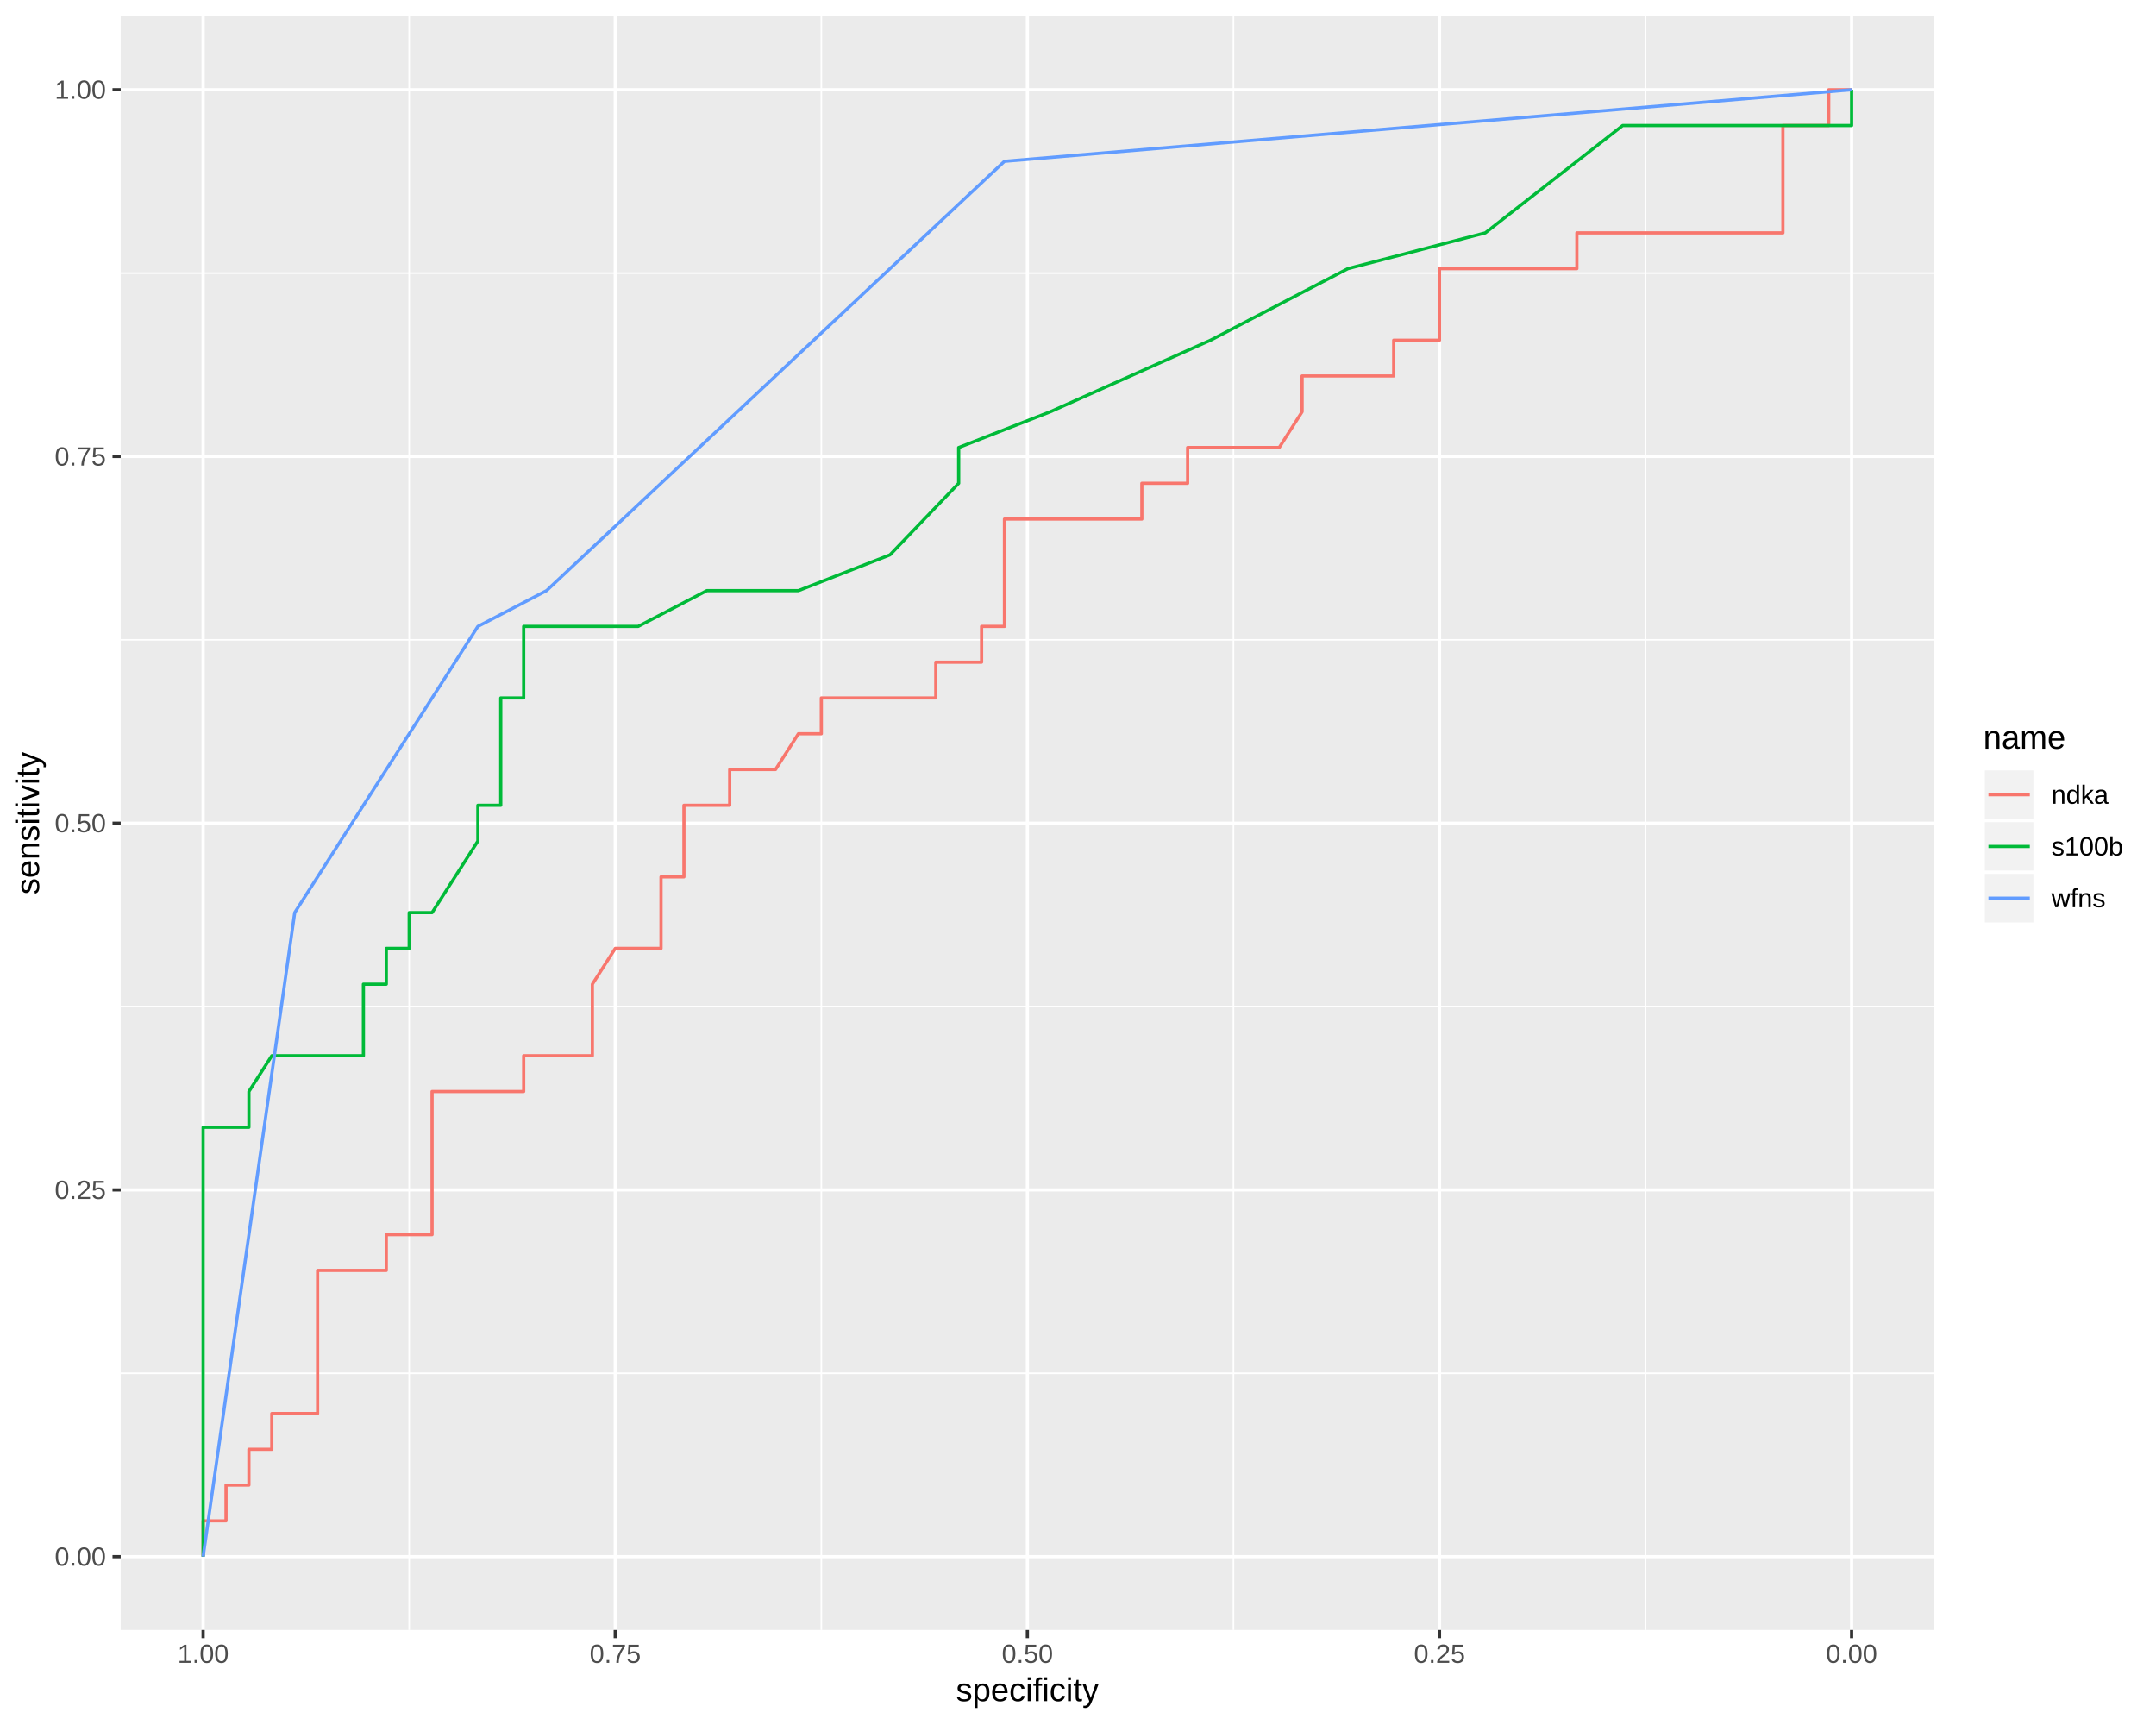
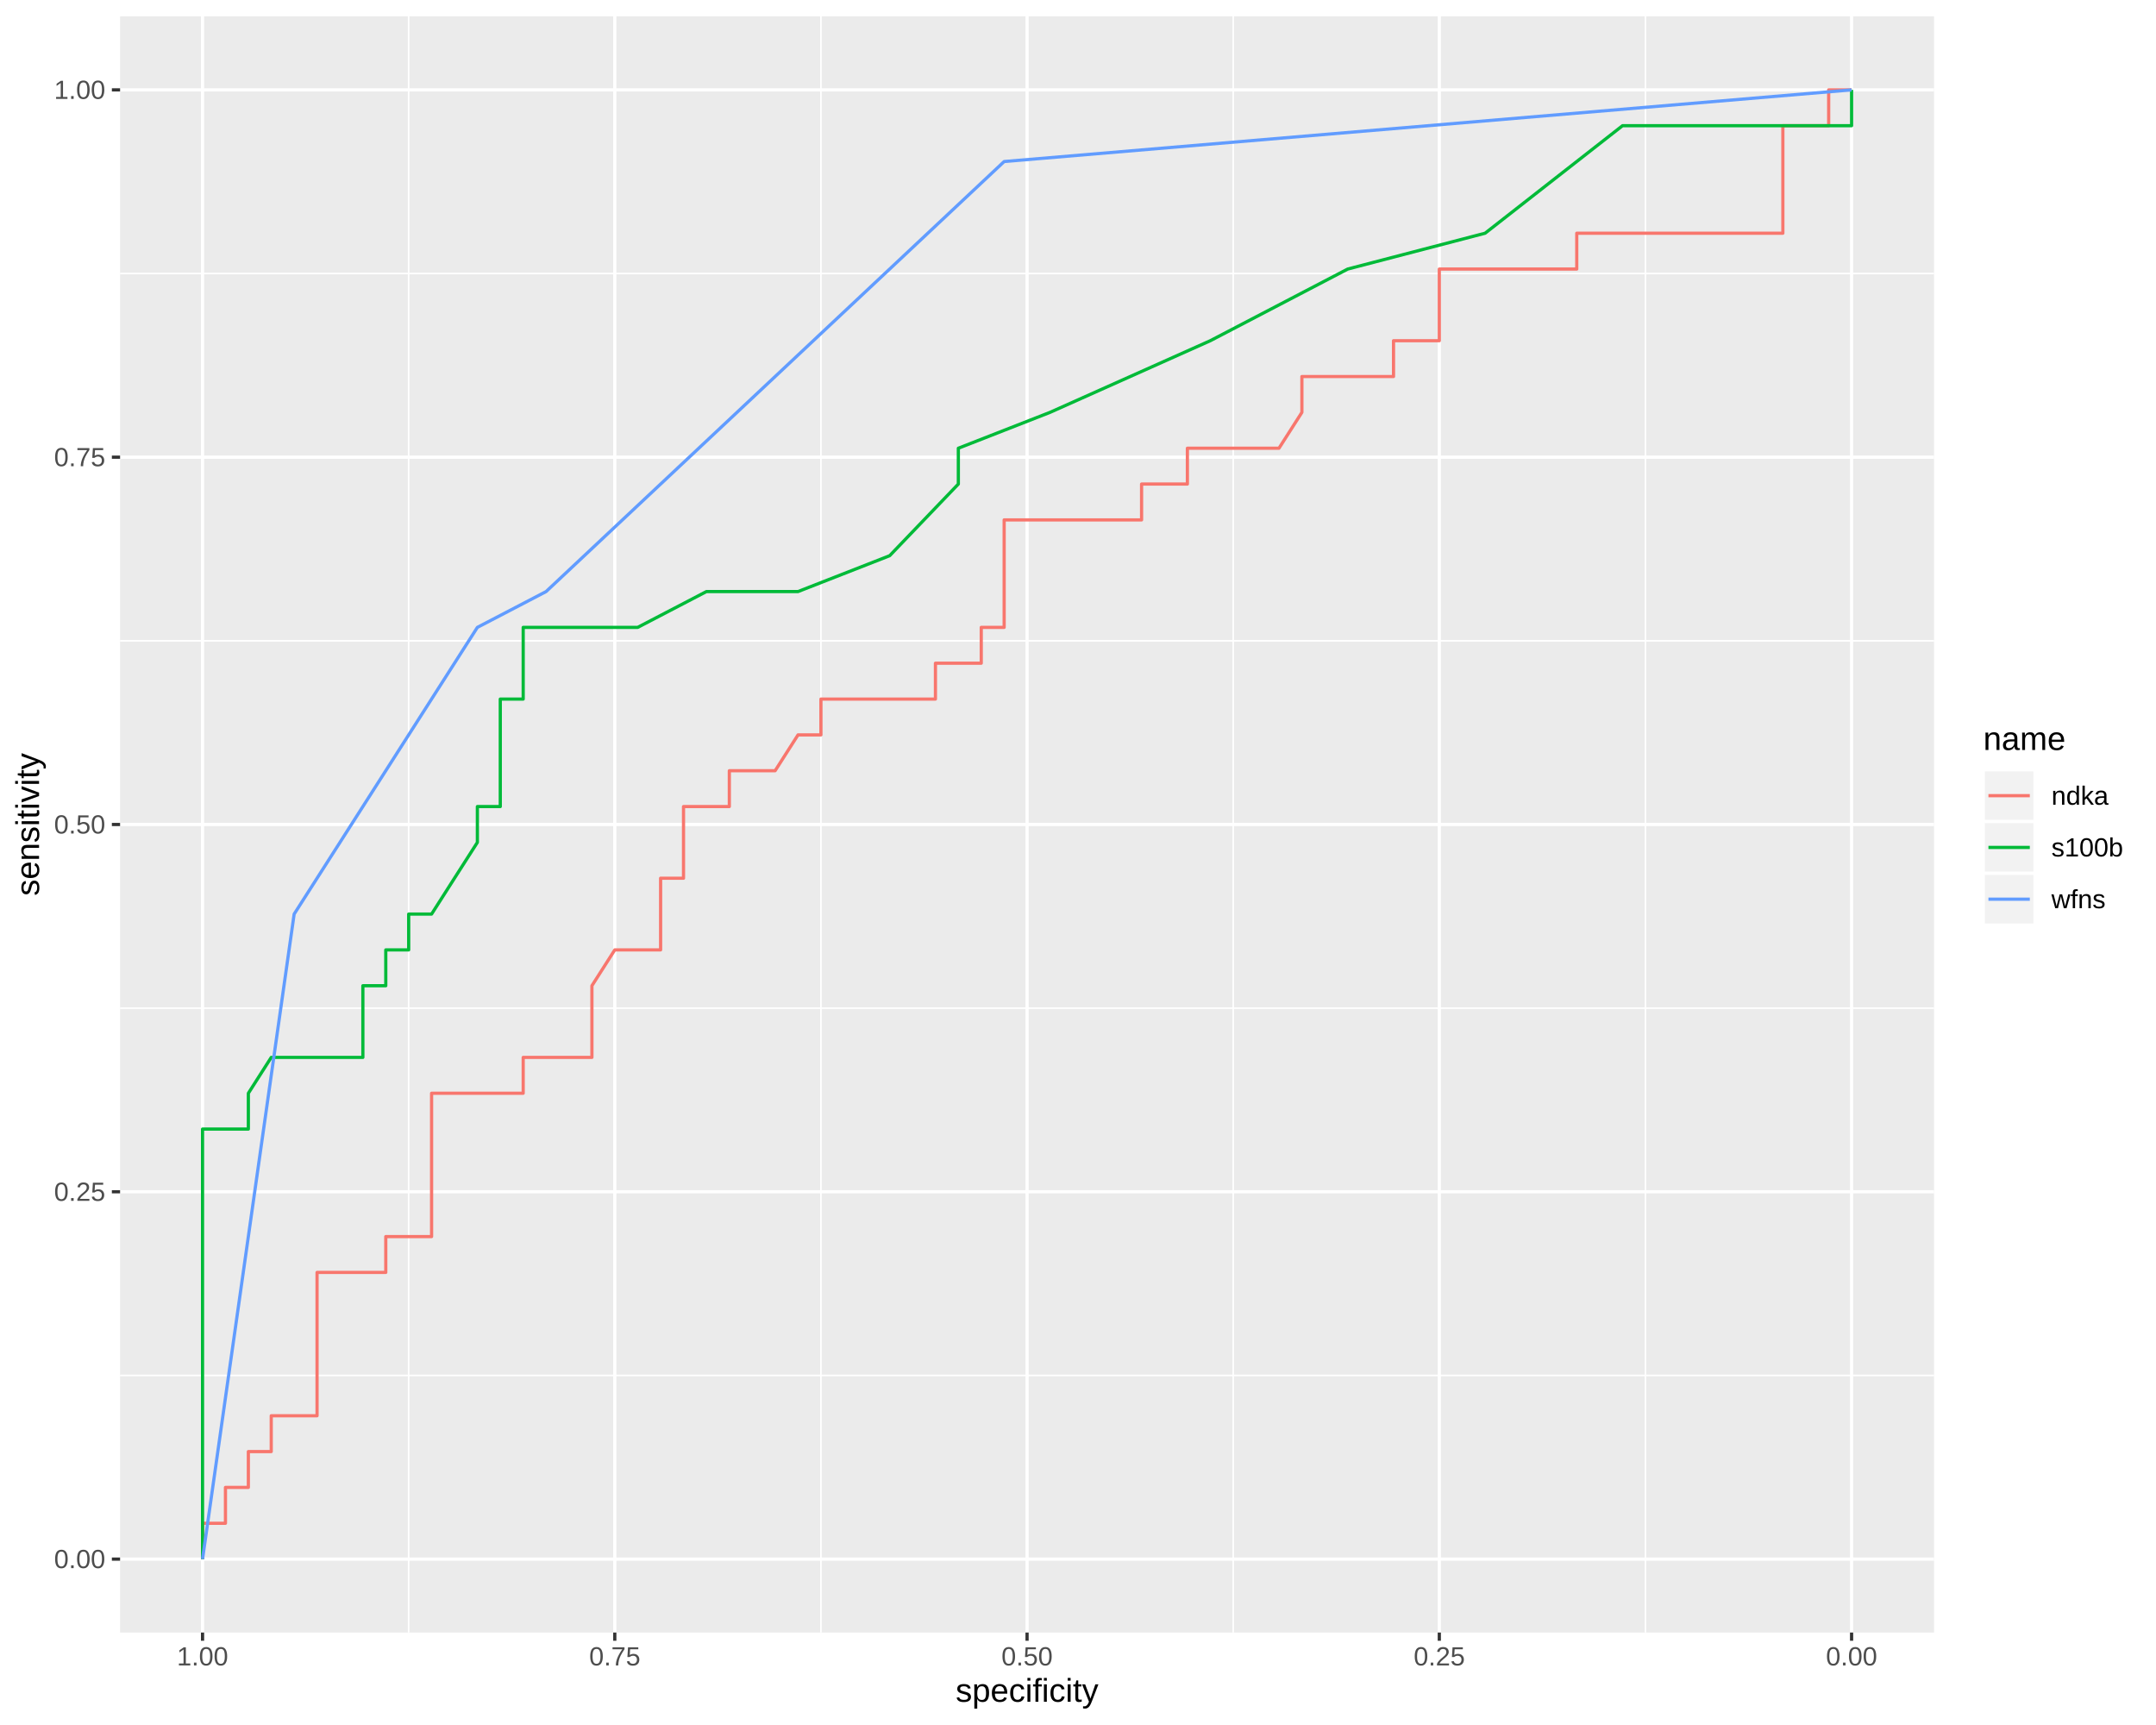
<svg xmlns="http://www.w3.org/2000/svg" viewBox="0 0 720.00 576.00">
  <defs>
    <style type="text/css">
    line, polyline, polygon, path, rect, circle {
      fill: none;
      stroke: #000000;
      stroke-linecap: round;
      stroke-linejoin: round;
      stroke-miterlimit: 10.00;
    }
  </style>
  </defs>
  <rect width="100%" height="100%" style="stroke: none; fill: #FFFFFF;" />
  <rect x="0.00" y="0.00" width="720.00" height="576.00" style="stroke-width: 1.07; stroke: #FFFFFF; fill: #FFFFFF;" />
  <defs>
-     <clipPath id="cpNDAuMzF8NjQ1Ljg3fDU0NC4yN3w1LjQ4">
-       <rect x="40.31" y="5.48" width="605.57" height="538.79" />
+     <clipPath id="cpNDAuMTB8NjQ1Ljg3fDU0NS4xM3w1LjQ4">
+       <rect x="40.10" y="5.48" width="605.77" height="539.65" />
    </clipPath>
  </defs>
-   <rect x="40.31" y="5.48" width="605.57" height="538.79" style="stroke-width: 1.07; stroke: none; fill: #EBEBEB;" clip-path="url(#cpNDAuMzF8NjQ1Ljg3fDU0NC4yN3w1LjQ4)" />
-   <polyline points="40.31,458.55 645.87,458.55 " style="stroke-width: 0.53; stroke: #FFFFFF; stroke-linecap: butt;" clip-path="url(#cpNDAuMzF8NjQ1Ljg3fDU0NC4yN3w1LjQ4)" />
-   <polyline points="40.31,336.10 645.87,336.10 " style="stroke-width: 0.53; stroke: #FFFFFF; stroke-linecap: butt;" clip-path="url(#cpNDAuMzF8NjQ1Ljg3fDU0NC4yN3w1LjQ4)" />
-   <polyline points="40.31,213.65 645.87,213.65 " style="stroke-width: 0.53; stroke: #FFFFFF; stroke-linecap: butt;" clip-path="url(#cpNDAuMzF8NjQ1Ljg3fDU0NC4yN3w1LjQ4)" />
-   <polyline points="40.31,91.20 645.87,91.20 " style="stroke-width: 0.53; stroke: #FFFFFF; stroke-linecap: butt;" clip-path="url(#cpNDAuMzF8NjQ1Ljg3fDU0NC4yN3w1LjQ4)" />
-   <polyline points="549.53,544.27 549.53,5.48 " style="stroke-width: 0.53; stroke: #FFFFFF; stroke-linecap: butt;" clip-path="url(#cpNDAuMzF8NjQ1Ljg3fDU0NC4yN3w1LjQ4)" />
-   <polyline points="411.91,544.27 411.91,5.48 " style="stroke-width: 0.53; stroke: #FFFFFF; stroke-linecap: butt;" clip-path="url(#cpNDAuMzF8NjQ1Ljg3fDU0NC4yN3w1LjQ4)" />
-   <polyline points="274.28,544.27 274.28,5.48 " style="stroke-width: 0.53; stroke: #FFFFFF; stroke-linecap: butt;" clip-path="url(#cpNDAuMzF8NjQ1Ljg3fDU0NC4yN3w1LjQ4)" />
-   <polyline points="136.65,544.27 136.65,5.48 " style="stroke-width: 0.53; stroke: #FFFFFF; stroke-linecap: butt;" clip-path="url(#cpNDAuMzF8NjQ1Ljg3fDU0NC4yN3w1LjQ4)" />
-   <polyline points="40.31,519.78 645.87,519.78 " style="stroke-width: 1.07; stroke: #FFFFFF; stroke-linecap: butt;" clip-path="url(#cpNDAuMzF8NjQ1Ljg3fDU0NC4yN3w1LjQ4)" />
-   <polyline points="40.31,397.33 645.87,397.33 " style="stroke-width: 1.07; stroke: #FFFFFF; stroke-linecap: butt;" clip-path="url(#cpNDAuMzF8NjQ1Ljg3fDU0NC4yN3w1LjQ4)" />
-   <polyline points="40.31,274.88 645.87,274.88 " style="stroke-width: 1.07; stroke: #FFFFFF; stroke-linecap: butt;" clip-path="url(#cpNDAuMzF8NjQ1Ljg3fDU0NC4yN3w1LjQ4)" />
-   <polyline points="40.31,152.42 645.87,152.42 " style="stroke-width: 1.07; stroke: #FFFFFF; stroke-linecap: butt;" clip-path="url(#cpNDAuMzF8NjQ1Ljg3fDU0NC4yN3w1LjQ4)" />
-   <polyline points="40.31,29.97 645.87,29.97 " style="stroke-width: 1.07; stroke: #FFFFFF; stroke-linecap: butt;" clip-path="url(#cpNDAuMzF8NjQ1Ljg3fDU0NC4yN3w1LjQ4)" />
-   <polyline points="618.35,544.27 618.35,5.48 " style="stroke-width: 1.07; stroke: #FFFFFF; stroke-linecap: butt;" clip-path="url(#cpNDAuMzF8NjQ1Ljg3fDU0NC4yN3w1LjQ4)" />
-   <polyline points="480.72,544.27 480.72,5.48 " style="stroke-width: 1.07; stroke: #FFFFFF; stroke-linecap: butt;" clip-path="url(#cpNDAuMzF8NjQ1Ljg3fDU0NC4yN3w1LjQ4)" />
-   <polyline points="343.09,544.27 343.09,5.48 " style="stroke-width: 1.07; stroke: #FFFFFF; stroke-linecap: butt;" clip-path="url(#cpNDAuMzF8NjQ1Ljg3fDU0NC4yN3w1LjQ4)" />
-   <polyline points="205.46,544.27 205.46,5.48 " style="stroke-width: 1.07; stroke: #FFFFFF; stroke-linecap: butt;" clip-path="url(#cpNDAuMzF8NjQ1Ljg3fDU0NC4yN3w1LjQ4)" />
-   <polyline points="67.83,544.27 67.83,5.48 " style="stroke-width: 1.07; stroke: #FFFFFF; stroke-linecap: butt;" clip-path="url(#cpNDAuMzF8NjQ1Ljg3fDU0NC4yN3w1LjQ4)" />
-   <polyline points="67.83,519.78 67.83,507.83 75.48,507.83 75.48,495.89 83.12,495.89 83.12,483.94 90.77,483.94 90.77,471.99 98.42,471.99 106.06,471.99 106.06,460.05 106.06,448.10 106.06,436.15 106.06,424.21 113.71,424.21 121.36,424.21 129.00,424.21 129.00,412.26 136.65,412.26 144.29,412.26 144.29,400.31 144.29,388.37 144.29,376.42 144.29,364.47 151.94,364.47 159.59,364.47 167.23,364.47 174.88,364.47 174.88,352.53 182.52,352.53 190.17,352.53 197.82,352.53 197.82,340.58 197.82,328.64 205.46,316.69 213.11,316.69 220.75,316.69 220.75,304.74 220.75,292.80 228.40,292.80 228.40,280.85 228.40,268.90 236.05,268.90 243.69,268.90 243.69,256.96 251.34,256.96 258.98,256.96 266.63,245.01 274.28,245.01 274.28,233.06 281.92,233.06 289.57,233.06 297.21,233.06 304.86,233.06 312.51,233.06 312.51,221.12 320.15,221.12 327.80,221.12 327.80,209.17 335.44,209.17 335.44,197.22 335.44,185.28 335.44,173.33 343.09,173.33 350.74,173.33 358.38,173.33 366.03,173.33 373.67,173.33 381.32,173.33 381.32,161.38 388.97,161.38 396.61,161.38 396.61,149.44 404.26,149.44 411.91,149.44 419.55,149.44 427.20,149.44 434.84,137.49 434.84,125.54 442.49,125.54 457.78,125.54 465.43,125.54 465.43,113.60 473.07,113.60 480.72,113.60 480.72,101.65 480.72,89.70 488.37,89.70 496.01,89.70 503.66,89.70 511.30,89.70 518.95,89.70 526.60,89.70 526.60,77.76 534.24,77.76 541.89,77.76 549.53,77.76 557.18,77.76 564.83,77.76 572.47,77.76 580.12,77.76 587.76,77.76 595.41,77.76 595.41,65.81 595.41,53.86 595.41,41.92 603.06,41.92 610.70,41.92 610.70,29.97 618.35,29.97 " style="stroke-width: 1.07; stroke: #F8766D; stroke-linecap: butt;" clip-path="url(#cpNDAuMzF8NjQ1Ljg3fDU0NC4yN3w1LjQ4)" />
-   <polyline points="67.83,519.78 67.83,507.83 67.83,495.89 67.83,483.94 67.83,471.99 67.83,460.05 67.83,448.10 67.83,424.21 67.83,412.26 67.83,400.31 67.83,388.37 67.83,376.42 83.12,376.42 83.12,364.47 90.77,352.53 106.06,352.53 113.71,352.53 121.36,352.53 121.36,328.64 129.00,328.64 129.00,316.69 136.65,316.69 136.65,304.74 144.29,304.74 151.94,292.80 159.59,280.85 159.59,268.90 167.23,268.90 167.23,256.96 167.23,245.01 167.23,233.06 174.88,233.06 174.88,221.12 174.88,209.17 190.17,209.17 197.82,209.17 213.11,209.17 236.05,197.22 266.63,197.22 297.21,185.28 320.15,161.38 320.15,149.44 350.74,137.49 404.26,113.60 450.14,89.70 496.01,77.76 541.89,41.92 557.18,41.92 580.12,41.92 618.35,41.92 618.35,29.97 " style="stroke-width: 1.07; stroke: #00BA38; stroke-linecap: butt;" clip-path="url(#cpNDAuMzF8NjQ1Ljg3fDU0NC4yN3w1LjQ4)" />
-   <polyline points="67.83,519.78 98.42,304.74 159.59,209.17 182.52,197.22 335.44,53.86 618.35,29.97 " style="stroke-width: 1.07; stroke: #619CFF; stroke-linecap: butt;" clip-path="url(#cpNDAuMzF8NjQ1Ljg3fDU0NC4yN3w1LjQ4)" />
+   <rect x="40.10" y="5.48" width="605.77" height="539.65" style="stroke-width: 1.07; stroke: none; fill: #EBEBEB;" clip-path="url(#cpNDAuMTB8NjQ1Ljg3fDU0NS4xM3w1LjQ4)" />
+   <polyline points="40.10,459.28 645.87,459.28 " style="stroke-width: 0.53; stroke: #FFFFFF; stroke-linecap: butt;" clip-path="url(#cpNDAuMTB8NjQ1Ljg3fDU0NS4xM3w1LjQ4)" />
+   <polyline points="40.10,336.63 645.87,336.63 " style="stroke-width: 0.53; stroke: #FFFFFF; stroke-linecap: butt;" clip-path="url(#cpNDAuMTB8NjQ1Ljg3fDU0NS4xM3w1LjQ4)" />
+   <polyline points="40.10,213.98 645.87,213.98 " style="stroke-width: 0.53; stroke: #FFFFFF; stroke-linecap: butt;" clip-path="url(#cpNDAuMTB8NjQ1Ljg3fDU0NS4xM3w1LjQ4)" />
+   <polyline points="40.10,91.33 645.87,91.33 " style="stroke-width: 0.53; stroke: #FFFFFF; stroke-linecap: butt;" clip-path="url(#cpNDAuMTB8NjQ1Ljg3fDU0NS4xM3w1LjQ4)" />
+   <polyline points="549.50,545.13 549.50,5.48 " style="stroke-width: 0.53; stroke: #FFFFFF; stroke-linecap: butt;" clip-path="url(#cpNDAuMTB8NjQ1Ljg3fDU0NS4xM3w1LjQ4)" />
+   <polyline points="411.83,545.13 411.83,5.48 " style="stroke-width: 0.53; stroke: #FFFFFF; stroke-linecap: butt;" clip-path="url(#cpNDAuMTB8NjQ1Ljg3fDU0NS4xM3w1LjQ4)" />
+   <polyline points="274.15,545.13 274.15,5.48 " style="stroke-width: 0.53; stroke: #FFFFFF; stroke-linecap: butt;" clip-path="url(#cpNDAuMTB8NjQ1Ljg3fDU0NS4xM3w1LjQ4)" />
+   <polyline points="136.48,545.13 136.48,5.48 " style="stroke-width: 0.53; stroke: #FFFFFF; stroke-linecap: butt;" clip-path="url(#cpNDAuMTB8NjQ1Ljg3fDU0NS4xM3w1LjQ4)" />
+   <polyline points="40.10,520.60 645.87,520.60 " style="stroke-width: 1.07; stroke: #FFFFFF; stroke-linecap: butt;" clip-path="url(#cpNDAuMTB8NjQ1Ljg3fDU0NS4xM3w1LjQ4)" />
+   <polyline points="40.10,397.95 645.87,397.95 " style="stroke-width: 1.07; stroke: #FFFFFF; stroke-linecap: butt;" clip-path="url(#cpNDAuMTB8NjQ1Ljg3fDU0NS4xM3w1LjQ4)" />
+   <polyline points="40.10,275.31 645.87,275.31 " style="stroke-width: 1.07; stroke: #FFFFFF; stroke-linecap: butt;" clip-path="url(#cpNDAuMTB8NjQ1Ljg3fDU0NS4xM3w1LjQ4)" />
+   <polyline points="40.10,152.66 645.87,152.66 " style="stroke-width: 1.07; stroke: #FFFFFF; stroke-linecap: butt;" clip-path="url(#cpNDAuMTB8NjQ1Ljg3fDU0NS4xM3w1LjQ4)" />
+   <polyline points="40.10,30.01 645.87,30.01 " style="stroke-width: 1.07; stroke: #FFFFFF; stroke-linecap: butt;" clip-path="url(#cpNDAuMTB8NjQ1Ljg3fDU0NS4xM3w1LjQ4)" />
+   <polyline points="618.34,545.13 618.34,5.48 " style="stroke-width: 1.07; stroke: #FFFFFF; stroke-linecap: butt;" clip-path="url(#cpNDAuMTB8NjQ1Ljg3fDU0NS4xM3w1LjQ4)" />
+   <polyline points="480.66,545.13 480.66,5.48 " style="stroke-width: 1.07; stroke: #FFFFFF; stroke-linecap: butt;" clip-path="url(#cpNDAuMTB8NjQ1Ljg3fDU0NS4xM3w1LjQ4)" />
+   <polyline points="342.99,545.13 342.99,5.48 " style="stroke-width: 1.07; stroke: #FFFFFF; stroke-linecap: butt;" clip-path="url(#cpNDAuMTB8NjQ1Ljg3fDU0NS4xM3w1LjQ4)" />
+   <polyline points="205.31,545.13 205.31,5.48 " style="stroke-width: 1.07; stroke: #FFFFFF; stroke-linecap: butt;" clip-path="url(#cpNDAuMTB8NjQ1Ljg3fDU0NS4xM3w1LjQ4)" />
+   <polyline points="67.64,545.13 67.64,5.48 " style="stroke-width: 1.07; stroke: #FFFFFF; stroke-linecap: butt;" clip-path="url(#cpNDAuMTB8NjQ1Ljg3fDU0NS4xM3w1LjQ4)" />
+   <polyline points="67.64,520.60 67.64,508.64 75.29,508.64 75.29,496.67 82.94,496.67 82.94,484.70 90.58,484.70 90.58,472.74 98.23,472.74 105.88,472.74 105.88,460.77 105.88,448.81 105.88,436.84 105.88,424.88 113.53,424.88 121.18,424.88 128.83,424.88 128.83,412.91 136.48,412.91 144.13,412.91 144.13,400.94 144.13,388.98 144.13,377.01 144.13,365.05 151.77,365.05 159.42,365.05 167.07,365.05 174.72,365.05 174.72,353.08 182.37,353.08 190.02,353.08 197.67,353.08 197.67,341.12 197.67,329.15 205.31,317.18 212.96,317.18 220.61,317.18 220.61,305.22 220.61,293.25 228.26,293.25 228.26,281.29 228.26,269.32 235.91,269.32 243.56,269.32 243.56,257.36 251.21,257.36 258.85,257.36 266.50,245.39 274.15,245.39 274.15,233.43 281.80,233.43 289.45,233.43 297.10,233.43 304.75,233.43 312.39,233.43 312.39,221.46 320.04,221.46 327.69,221.46 327.69,209.49 335.34,209.49 335.34,197.53 335.34,185.56 335.34,173.60 342.99,173.60 350.64,173.60 358.29,173.60 365.94,173.60 373.58,173.60 381.23,173.60 381.23,161.63 388.88,161.63 396.53,161.63 396.53,149.67 404.18,149.67 411.83,149.67 419.48,149.67 427.12,149.67 434.77,137.70 434.77,125.73 442.42,125.73 457.72,125.73 465.37,125.73 465.37,113.77 473.02,113.77 480.66,113.77 480.66,101.80 480.66,89.84 488.31,89.84 495.96,89.84 503.61,89.84 511.26,89.84 518.91,89.84 526.56,89.84 526.56,77.87 534.20,77.87 541.85,77.87 549.50,77.87 557.15,77.87 564.80,77.87 572.45,77.87 580.10,77.87 587.75,77.87 595.39,77.87 595.39,65.91 595.39,53.94 595.39,41.97 603.04,41.97 610.69,41.97 610.69,30.01 618.34,30.01 " style="stroke-width: 1.07; stroke: #F8766D; stroke-linecap: butt;" clip-path="url(#cpNDAuMTB8NjQ1Ljg3fDU0NS4xM3w1LjQ4)" />
+   <polyline points="67.64,520.60 67.64,508.64 67.64,496.67 67.64,484.70 67.64,472.74 67.64,460.77 67.64,448.81 67.64,424.88 67.64,412.91 67.64,400.94 67.64,388.98 67.64,377.01 82.94,377.01 82.94,365.05 90.58,353.08 105.88,353.08 113.53,353.08 121.18,353.08 121.18,329.15 128.83,329.15 128.83,317.18 136.48,317.18 136.48,305.22 144.13,305.22 151.77,293.25 159.42,281.29 159.42,269.32 167.07,269.32 167.07,257.36 167.07,245.39 167.07,233.43 174.72,233.43 174.72,221.46 174.72,209.49 190.02,209.49 197.67,209.49 212.96,209.49 235.91,197.53 266.50,197.53 297.10,185.56 320.04,161.63 320.04,149.67 350.64,137.70 404.18,113.77 450.07,89.84 495.96,77.87 541.85,41.97 557.15,41.97 580.10,41.97 618.34,41.97 618.34,30.01 " style="stroke-width: 1.07; stroke: #00BA38; stroke-linecap: butt;" clip-path="url(#cpNDAuMTB8NjQ1Ljg3fDU0NS4xM3w1LjQ4)" />
+   <polyline points="67.64,520.60 98.23,305.22 159.42,209.49 182.37,197.53 335.34,53.94 618.34,30.01 " style="stroke-width: 1.07; stroke: #619CFF; stroke-linecap: butt;" clip-path="url(#cpNDAuMTB8NjQ1Ljg3fDU0NS4xM3w1LjQ4)" />
  <defs>
    <clipPath id="cpMC4wMHw3MjAuMDB8NTc2LjAwfDAuMDA=">
      <rect x="0.00" y="0.00" width="720.00" height="576.00" />
    </clipPath>
  </defs>
  <g clip-path="url(#cpMC4wMHw3MjAuMDB8NTc2LjAwfDAuMDA=)">
-     <text x="18.27" y="522.80" style="font-size: 8.80px; fill: #4D4D4D; font-family: Liberation Sans;" textLength="17.11px" lengthAdjust="spacingAndGlyphs">0.00</text>
+     <text x="18.06" y="523.62" style="font-size: 8.80px; fill: #4D4D4D; font-family: Liberation Sans;" textLength="17.11px" lengthAdjust="spacingAndGlyphs">0.00</text>
  </g>
  <g clip-path="url(#cpMC4wMHw3MjAuMDB8NTc2LjAwfDAuMDA=)">
-     <text x="18.27" y="400.35" style="font-size: 8.80px; fill: #4D4D4D; font-family: Liberation Sans;" textLength="17.11px" lengthAdjust="spacingAndGlyphs">0.25</text>
+     <text x="18.06" y="400.98" style="font-size: 8.80px; fill: #4D4D4D; font-family: Liberation Sans;" textLength="17.11px" lengthAdjust="spacingAndGlyphs">0.25</text>
  </g>
  <g clip-path="url(#cpMC4wMHw3MjAuMDB8NTc2LjAwfDAuMDA=)">
-     <text x="18.27" y="277.90" style="font-size: 8.80px; fill: #4D4D4D; font-family: Liberation Sans;" textLength="17.11px" lengthAdjust="spacingAndGlyphs">0.50</text>
+     <text x="18.06" y="278.33" style="font-size: 8.80px; fill: #4D4D4D; font-family: Liberation Sans;" textLength="17.11px" lengthAdjust="spacingAndGlyphs">0.50</text>
  </g>
  <g clip-path="url(#cpMC4wMHw3MjAuMDB8NTc2LjAwfDAuMDA=)">
-     <text x="18.27" y="155.45" style="font-size: 8.80px; fill: #4D4D4D; font-family: Liberation Sans;" textLength="17.11px" lengthAdjust="spacingAndGlyphs">0.75</text>
+     <text x="18.06" y="155.68" style="font-size: 8.80px; fill: #4D4D4D; font-family: Liberation Sans;" textLength="17.11px" lengthAdjust="spacingAndGlyphs">0.75</text>
  </g>
  <g clip-path="url(#cpMC4wMHw3MjAuMDB8NTc2LjAwfDAuMDA=)">
-     <text x="18.27" y="32.99" style="font-size: 8.80px; fill: #4D4D4D; font-family: Liberation Sans;" textLength="17.11px" lengthAdjust="spacingAndGlyphs">1.00</text>
+     <text x="18.06" y="33.03" style="font-size: 8.80px; fill: #4D4D4D; font-family: Liberation Sans;" textLength="17.11px" lengthAdjust="spacingAndGlyphs">1.00</text>
  </g>
-   <polyline points="37.57,519.78 40.31,519.78 " style="stroke-width: 1.07; stroke: #333333; stroke-linecap: butt;" clip-path="url(#cpMC4wMHw3MjAuMDB8NTc2LjAwfDAuMDA=)" />
-   <polyline points="37.57,397.33 40.31,397.33 " style="stroke-width: 1.07; stroke: #333333; stroke-linecap: butt;" clip-path="url(#cpMC4wMHw3MjAuMDB8NTc2LjAwfDAuMDA=)" />
-   <polyline points="37.57,274.88 40.31,274.88 " style="stroke-width: 1.07; stroke: #333333; stroke-linecap: butt;" clip-path="url(#cpMC4wMHw3MjAuMDB8NTc2LjAwfDAuMDA=)" />
-   <polyline points="37.57,152.42 40.31,152.42 " style="stroke-width: 1.07; stroke: #333333; stroke-linecap: butt;" clip-path="url(#cpMC4wMHw3MjAuMDB8NTc2LjAwfDAuMDA=)" />
-   <polyline points="37.57,29.97 40.31,29.97 " style="stroke-width: 1.07; stroke: #333333; stroke-linecap: butt;" clip-path="url(#cpMC4wMHw3MjAuMDB8NTc2LjAwfDAuMDA=)" />
-   <polyline points="618.35,547.01 618.35,544.27 " style="stroke-width: 1.07; stroke: #333333; stroke-linecap: butt;" clip-path="url(#cpMC4wMHw3MjAuMDB8NTc2LjAwfDAuMDA=)" />
-   <polyline points="480.72,547.01 480.72,544.27 " style="stroke-width: 1.07; stroke: #333333; stroke-linecap: butt;" clip-path="url(#cpMC4wMHw3MjAuMDB8NTc2LjAwfDAuMDA=)" />
-   <polyline points="343.09,547.01 343.09,544.27 " style="stroke-width: 1.07; stroke: #333333; stroke-linecap: butt;" clip-path="url(#cpMC4wMHw3MjAuMDB8NTc2LjAwfDAuMDA=)" />
-   <polyline points="205.46,547.01 205.46,544.27 " style="stroke-width: 1.07; stroke: #333333; stroke-linecap: butt;" clip-path="url(#cpMC4wMHw3MjAuMDB8NTc2LjAwfDAuMDA=)" />
-   <polyline points="67.83,547.01 67.83,544.27 " style="stroke-width: 1.07; stroke: #333333; stroke-linecap: butt;" clip-path="url(#cpMC4wMHw3MjAuMDB8NTc2LjAwfDAuMDA=)" />
+   <polyline points="37.36,520.60 40.10,520.60 " style="stroke-width: 1.07; stroke: #333333; stroke-linecap: butt;" clip-path="url(#cpMC4wMHw3MjAuMDB8NTc2LjAwfDAuMDA=)" />
+   <polyline points="37.36,397.95 40.10,397.95 " style="stroke-width: 1.07; stroke: #333333; stroke-linecap: butt;" clip-path="url(#cpMC4wMHw3MjAuMDB8NTc2LjAwfDAuMDA=)" />
+   <polyline points="37.36,275.31 40.10,275.31 " style="stroke-width: 1.07; stroke: #333333; stroke-linecap: butt;" clip-path="url(#cpMC4wMHw3MjAuMDB8NTc2LjAwfDAuMDA=)" />
+   <polyline points="37.36,152.66 40.10,152.66 " style="stroke-width: 1.07; stroke: #333333; stroke-linecap: butt;" clip-path="url(#cpMC4wMHw3MjAuMDB8NTc2LjAwfDAuMDA=)" />
+   <polyline points="37.36,30.01 40.10,30.01 " style="stroke-width: 1.07; stroke: #333333; stroke-linecap: butt;" clip-path="url(#cpMC4wMHw3MjAuMDB8NTc2LjAwfDAuMDA=)" />
+   <polyline points="618.34,547.87 618.34,545.13 " style="stroke-width: 1.07; stroke: #333333; stroke-linecap: butt;" clip-path="url(#cpMC4wMHw3MjAuMDB8NTc2LjAwfDAuMDA=)" />
+   <polyline points="480.66,547.87 480.66,545.13 " style="stroke-width: 1.07; stroke: #333333; stroke-linecap: butt;" clip-path="url(#cpMC4wMHw3MjAuMDB8NTc2LjAwfDAuMDA=)" />
+   <polyline points="342.99,547.87 342.99,545.13 " style="stroke-width: 1.07; stroke: #333333; stroke-linecap: butt;" clip-path="url(#cpMC4wMHw3MjAuMDB8NTc2LjAwfDAuMDA=)" />
+   <polyline points="205.31,547.87 205.31,545.13 " style="stroke-width: 1.07; stroke: #333333; stroke-linecap: butt;" clip-path="url(#cpMC4wMHw3MjAuMDB8NTc2LjAwfDAuMDA=)" />
+   <polyline points="67.64,547.87 67.64,545.13 " style="stroke-width: 1.07; stroke: #333333; stroke-linecap: butt;" clip-path="url(#cpMC4wMHw3MjAuMDB8NTc2LjAwfDAuMDA=)" />
  <g clip-path="url(#cpMC4wMHw3MjAuMDB8NTc2LjAwfDAuMDA=)">
-     <text x="609.79" y="555.25" style="font-size: 8.80px; fill: #4D4D4D; font-family: Liberation Sans;" textLength="17.11px" lengthAdjust="spacingAndGlyphs">0.00</text>
+     <text x="609.78" y="556.11" style="font-size: 8.80px; fill: #4D4D4D; font-family: Liberation Sans;" textLength="17.11px" lengthAdjust="spacingAndGlyphs">0.00</text>
  </g>
  <g clip-path="url(#cpMC4wMHw3MjAuMDB8NTc2LjAwfDAuMDA=)">
-     <text x="472.17" y="555.25" style="font-size: 8.80px; fill: #4D4D4D; font-family: Liberation Sans;" textLength="17.11px" lengthAdjust="spacingAndGlyphs">0.25</text>
+     <text x="472.11" y="556.11" style="font-size: 8.80px; fill: #4D4D4D; font-family: Liberation Sans;" textLength="17.11px" lengthAdjust="spacingAndGlyphs">0.25</text>
  </g>
  <g clip-path="url(#cpMC4wMHw3MjAuMDB8NTc2LjAwfDAuMDA=)">
-     <text x="334.54" y="555.25" style="font-size: 8.80px; fill: #4D4D4D; font-family: Liberation Sans;" textLength="17.11px" lengthAdjust="spacingAndGlyphs">0.50</text>
+     <text x="334.43" y="556.11" style="font-size: 8.80px; fill: #4D4D4D; font-family: Liberation Sans;" textLength="17.11px" lengthAdjust="spacingAndGlyphs">0.50</text>
  </g>
  <g clip-path="url(#cpMC4wMHw3MjAuMDB8NTc2LjAwfDAuMDA=)">
-     <text x="196.91" y="555.25" style="font-size: 8.80px; fill: #4D4D4D; font-family: Liberation Sans;" textLength="17.11px" lengthAdjust="spacingAndGlyphs">0.75</text>
+     <text x="196.76" y="556.11" style="font-size: 8.80px; fill: #4D4D4D; font-family: Liberation Sans;" textLength="17.11px" lengthAdjust="spacingAndGlyphs">0.75</text>
  </g>
  <g clip-path="url(#cpMC4wMHw3MjAuMDB8NTc2LjAwfDAuMDA=)">
-     <text x="59.28" y="555.25" style="font-size: 8.80px; fill: #4D4D4D; font-family: Liberation Sans;" textLength="17.11px" lengthAdjust="spacingAndGlyphs">1.00</text>
+     <text x="59.08" y="556.11" style="font-size: 8.80px; fill: #4D4D4D; font-family: Liberation Sans;" textLength="17.11px" lengthAdjust="spacingAndGlyphs">1.00</text>
  </g>
  <g clip-path="url(#cpMC4wMHw3MjAuMDB8NTc2LjAwfDAuMDA=)">
-     <text x="319.25" y="568.04" style="font-size: 11.00px; font-family: Liberation Sans;" textLength="47.69px" lengthAdjust="spacingAndGlyphs">specificity</text>
+     <text x="319.15" y="568.24" style="font-size: 11.00px; font-family: Liberation Sans;" textLength="47.69px" lengthAdjust="spacingAndGlyphs">specificity</text>
  </g>
  <g clip-path="url(#cpMC4wMHw3MjAuMDB8NTc2LjAwfDAuMDA=)">
-     <text transform="translate(13.04,298.72) rotate(-90)" style="font-size: 11.00px; font-family: Liberation Sans;" textLength="47.69px" lengthAdjust="spacingAndGlyphs">sensitivity</text>
+     <text transform="translate(13.04,299.15) rotate(-90)" style="font-size: 11.00px; font-family: Liberation Sans;" textLength="47.69px" lengthAdjust="spacingAndGlyphs">sensitivity</text>
  </g>
-   <rect x="656.83" y="235.71" width="57.69" height="78.33" style="stroke-width: 1.07; stroke: none; fill: #FFFFFF;" clip-path="url(#cpMC4wMHw3MjAuMDB8NTc2LjAwfDAuMDA=)" />
+   <rect x="656.83" y="236.24" width="57.69" height="78.12" style="stroke-width: 1.07; stroke: none; fill: #FFFFFF;" clip-path="url(#cpMC4wMHw3MjAuMDB8NTc2LjAwfDAuMDA=)" />
  <g clip-path="url(#cpMC4wMHw3MjAuMDB8NTc2LjAwfDAuMDA=)">
-     <text x="662.31" y="250.00" style="font-size: 11.00px; font-family: Liberation Sans;" textLength="27.53px" lengthAdjust="spacingAndGlyphs">name</text>
+     <text x="662.31" y="250.43" style="font-size: 11.00px; font-family: Liberation Sans;" textLength="27.53px" lengthAdjust="spacingAndGlyphs">name</text>
  </g>
-   <rect x="662.31" y="256.72" width="17.28" height="17.28" style="stroke-width: 1.07; stroke: #FFFFFF; fill: #F2F2F2;" clip-path="url(#cpMC4wMHw3MjAuMDB8NTc2LjAwfDAuMDA=)" />
-   <line x1="664.04" y1="265.36" x2="677.86" y2="265.36" style="stroke-width: 1.07; stroke: #F8766D; stroke-linecap: butt;" clip-path="url(#cpMC4wMHw3MjAuMDB8NTc2LjAwfDAuMDA=)" />
-   <rect x="662.31" y="274.00" width="17.28" height="17.28" style="stroke-width: 1.07; stroke: #FFFFFF; fill: #F2F2F2;" clip-path="url(#cpMC4wMHw3MjAuMDB8NTc2LjAwfDAuMDA=)" />
-   <line x1="664.04" y1="282.64" x2="677.86" y2="282.64" style="stroke-width: 1.07; stroke: #00BA38; stroke-linecap: butt;" clip-path="url(#cpMC4wMHw3MjAuMDB8NTc2LjAwfDAuMDA=)" />
-   <rect x="662.31" y="291.28" width="17.28" height="17.28" style="stroke-width: 1.07; stroke: #FFFFFF; fill: #F2F2F2;" clip-path="url(#cpMC4wMHw3MjAuMDB8NTc2LjAwfDAuMDA=)" />
-   <line x1="664.04" y1="299.92" x2="677.86" y2="299.92" style="stroke-width: 1.07; stroke: #619CFF; stroke-linecap: butt;" clip-path="url(#cpMC4wMHw3MjAuMDB8NTc2LjAwfDAuMDA=)" />
+   <rect x="662.31" y="257.05" width="17.28" height="17.28" style="stroke-width: 1.07; stroke: #FFFFFF; fill: #F2F2F2;" clip-path="url(#cpMC4wMHw3MjAuMDB8NTc2LjAwfDAuMDA=)" />
+   <line x1="664.04" y1="265.69" x2="677.86" y2="265.69" style="stroke-width: 1.07; stroke: #F8766D; stroke-linecap: butt;" clip-path="url(#cpMC4wMHw3MjAuMDB8NTc2LjAwfDAuMDA=)" />
+   <rect x="662.31" y="274.33" width="17.28" height="17.28" style="stroke-width: 1.07; stroke: #FFFFFF; fill: #F2F2F2;" clip-path="url(#cpMC4wMHw3MjAuMDB8NTc2LjAwfDAuMDA=)" />
+   <line x1="664.04" y1="282.97" x2="677.86" y2="282.97" style="stroke-width: 1.07; stroke: #00BA38; stroke-linecap: butt;" clip-path="url(#cpMC4wMHw3MjAuMDB8NTc2LjAwfDAuMDA=)" />
+   <rect x="662.31" y="291.61" width="17.28" height="17.28" style="stroke-width: 1.07; stroke: #FFFFFF; fill: #F2F2F2;" clip-path="url(#cpMC4wMHw3MjAuMDB8NTc2LjAwfDAuMDA=)" />
+   <line x1="664.04" y1="300.25" x2="677.86" y2="300.25" style="stroke-width: 1.07; stroke: #619CFF; stroke-linecap: butt;" clip-path="url(#cpMC4wMHw3MjAuMDB8NTc2LjAwfDAuMDA=)" />
  <g clip-path="url(#cpMC4wMHw3MjAuMDB8NTc2LjAwfDAuMDA=)">
-     <text x="685.07" y="268.38" style="font-size: 8.80px; font-family: Liberation Sans;" textLength="19.08px" lengthAdjust="spacingAndGlyphs">ndka</text>
+     <text x="685.07" y="268.71" style="font-size: 8.80px; font-family: Liberation Sans;" textLength="19.08px" lengthAdjust="spacingAndGlyphs">ndka</text>
  </g>
  <g clip-path="url(#cpMC4wMHw3MjAuMDB8NTc2LjAwfDAuMDA=)">
-     <text x="685.07" y="285.66" style="font-size: 8.80px; font-family: Liberation Sans;" textLength="23.97px" lengthAdjust="spacingAndGlyphs">s100b</text>
+     <text x="685.07" y="285.99" style="font-size: 8.80px; font-family: Liberation Sans;" textLength="23.97px" lengthAdjust="spacingAndGlyphs">s100b</text>
  </g>
  <g clip-path="url(#cpMC4wMHw3MjAuMDB8NTc2LjAwfDAuMDA=)">
-     <text x="685.07" y="302.94" style="font-size: 8.80px; font-family: Liberation Sans;" textLength="18.09px" lengthAdjust="spacingAndGlyphs">wfns</text>
+     <text x="685.07" y="303.27" style="font-size: 8.80px; font-family: Liberation Sans;" textLength="18.09px" lengthAdjust="spacingAndGlyphs">wfns</text>
  </g>
</svg>
